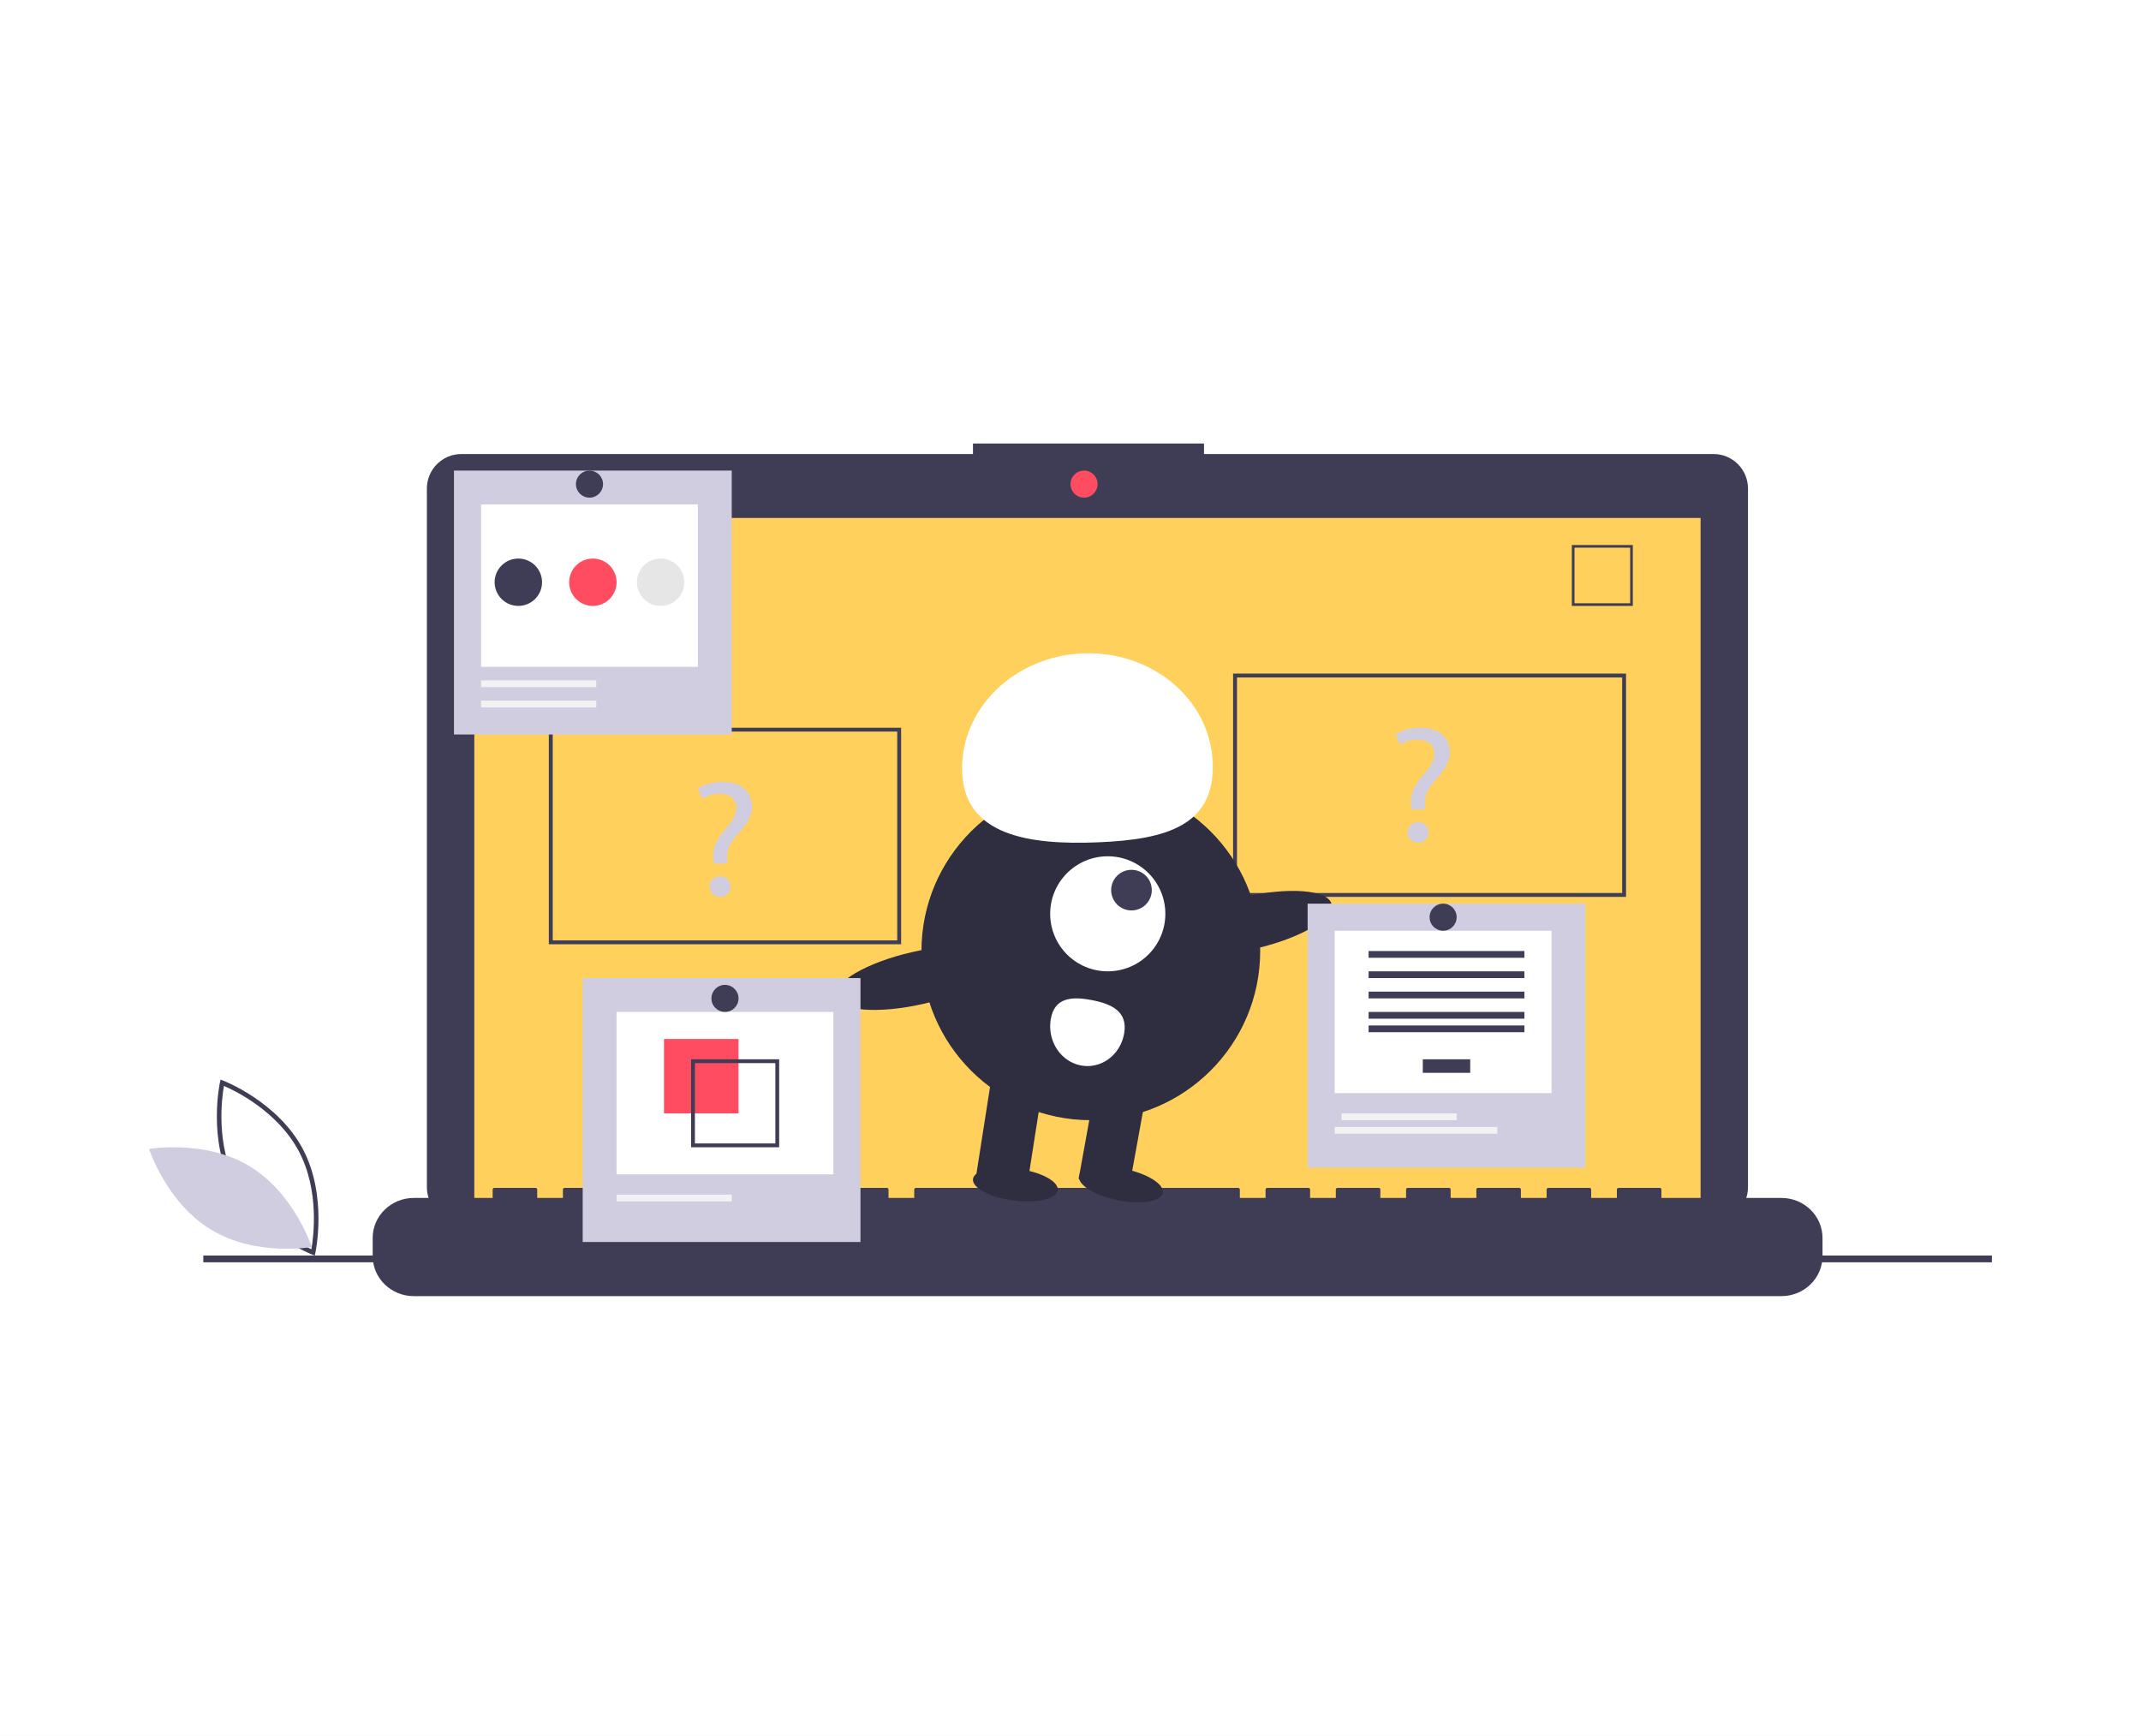
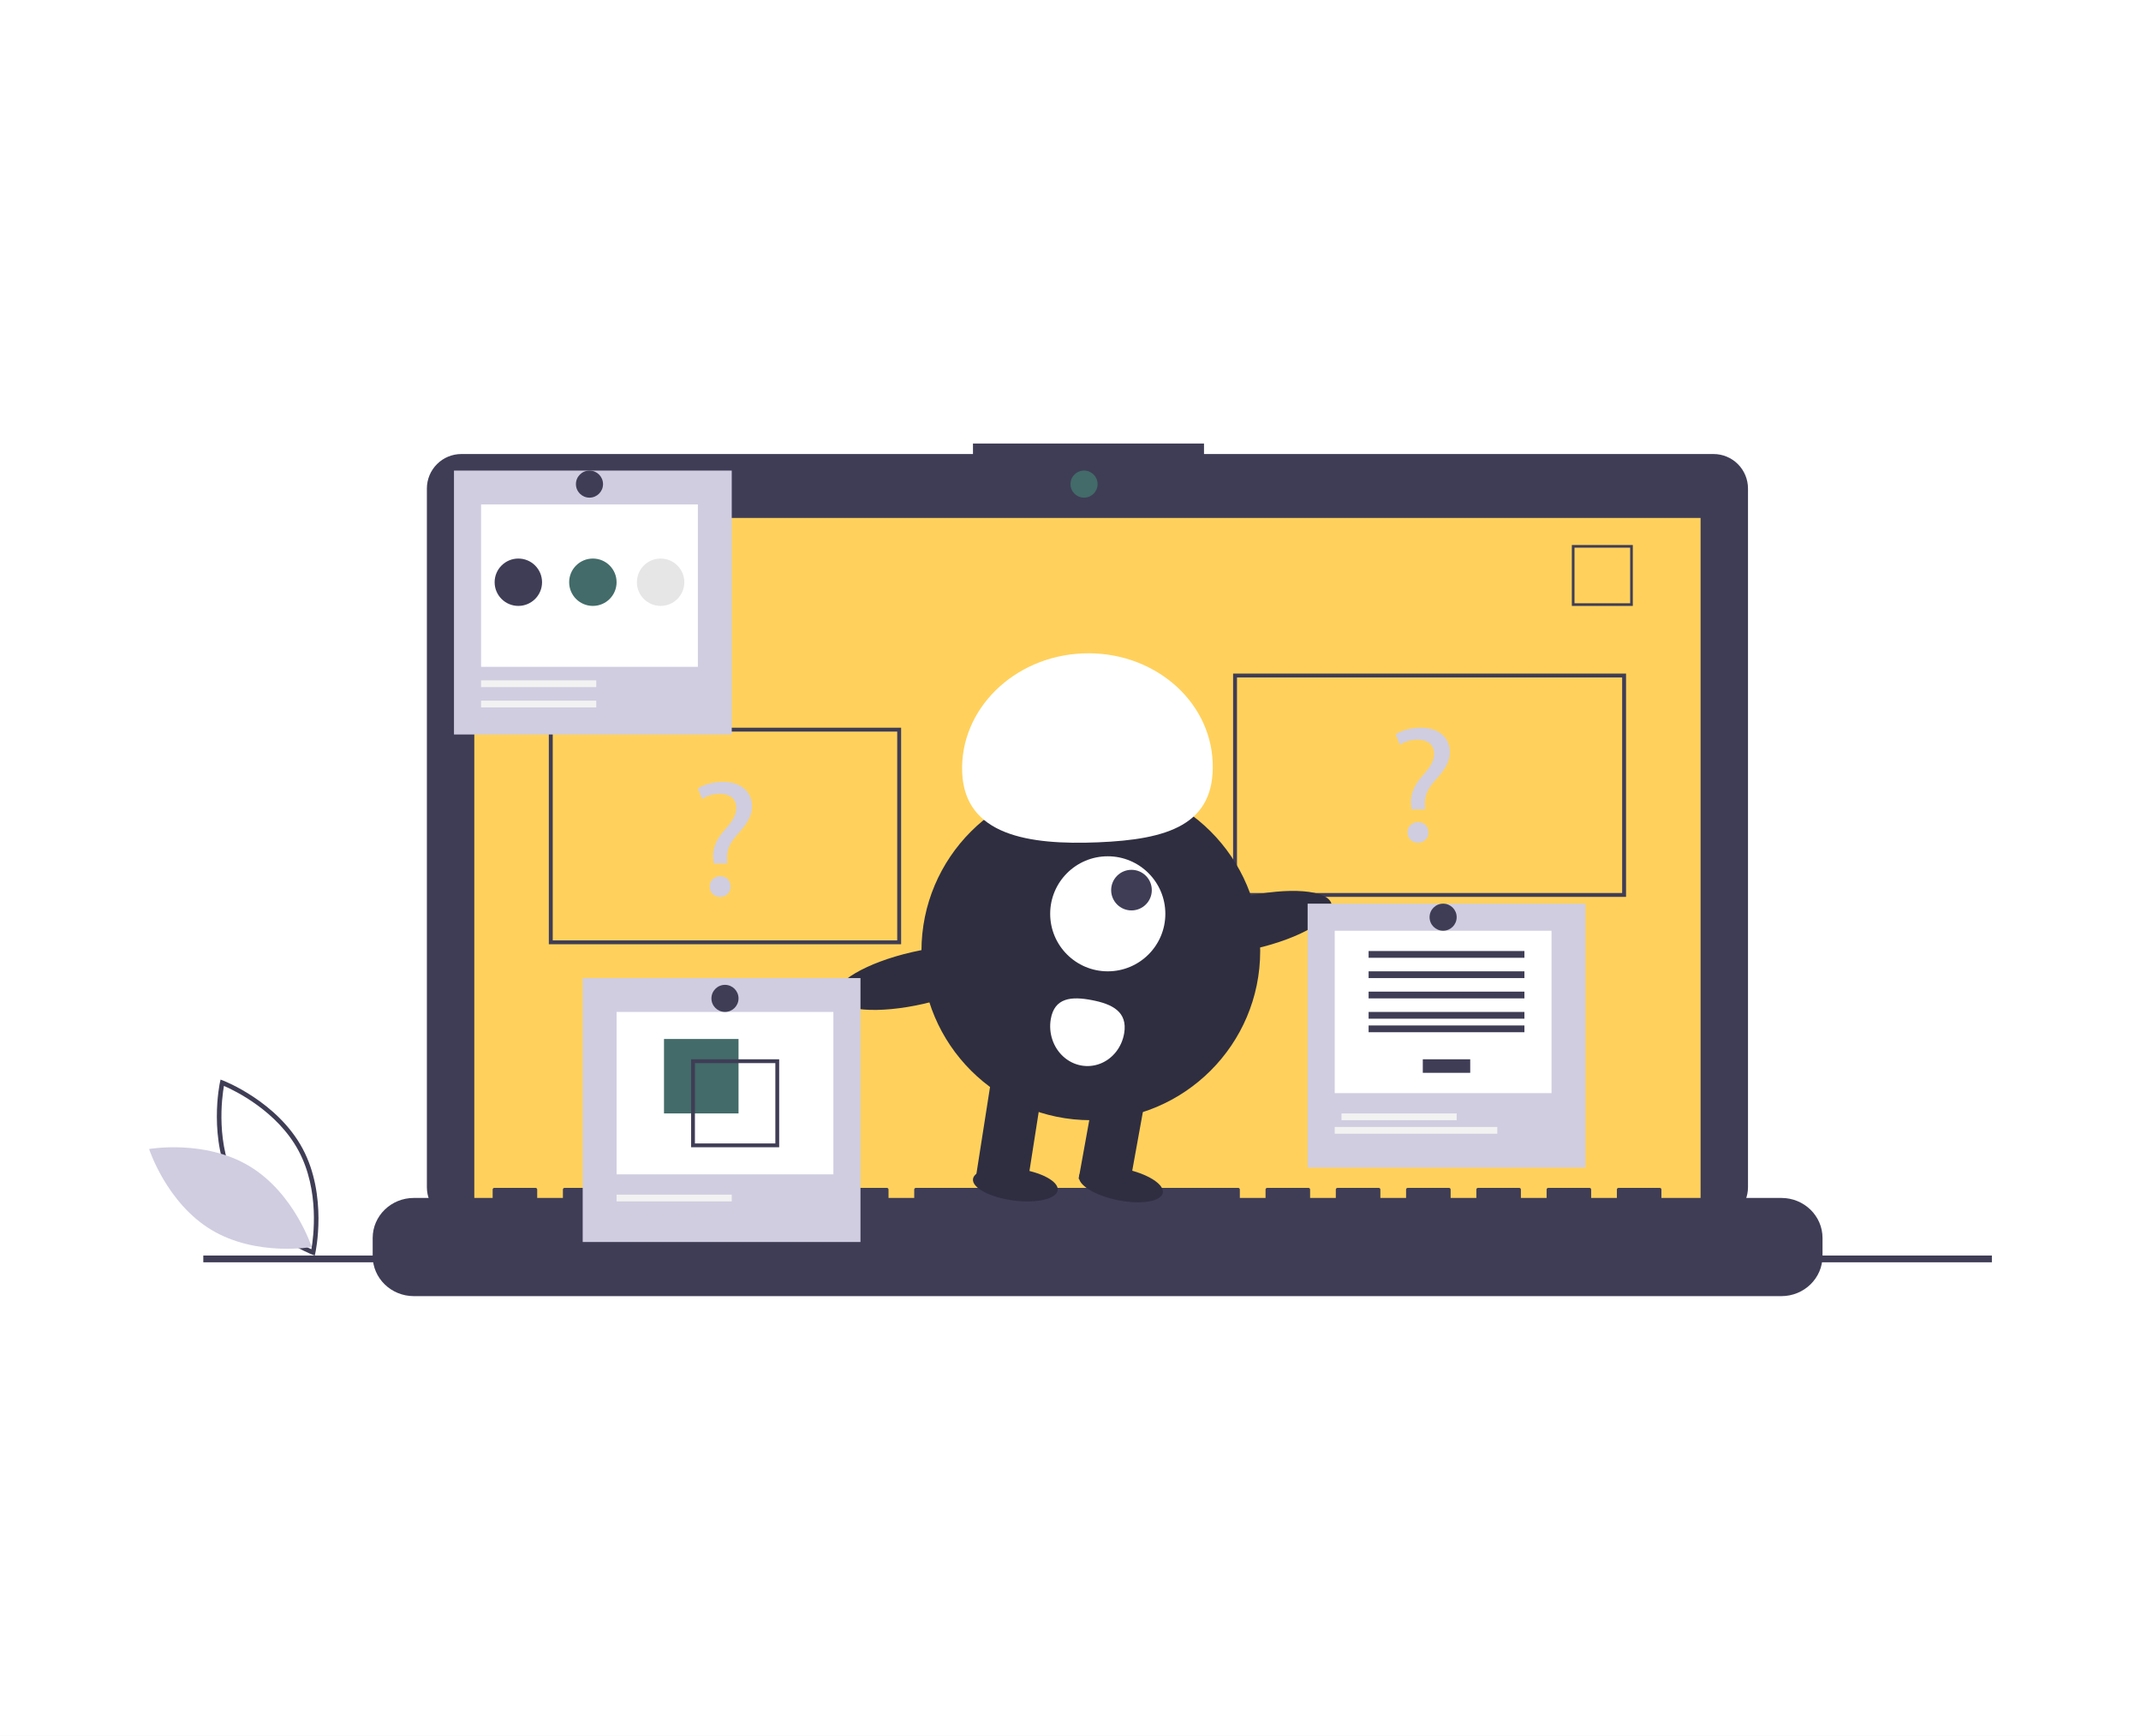
<svg xmlns="http://www.w3.org/2000/svg" width="560px" height="454px" viewBox="0 0 560 454" version="1.1">
  <g id="Agency-2" stroke="none" stroke-width="1" fill="none" fill-rule="evenodd">
    <g id="Agency-1" transform="translate(-172, -1602)">
      <g id="6" transform="translate(172, 1602)">
        <rect id="Rectangle-Copy-16" fill="#FFFFFF" x="0" y="0" width="560" height="454" />
        <g id="undraw_online_test_gba7" transform="translate(39, 116)" fill-rule="nonzero">
          <path d="M43.33,212.381 L42.686,212.138 C42.545,212.084 28.467,206.652 21.873,194.336 C15.278,182.018 18.507,167.189 18.54,167.04 L18.692,166.365 L19.336,166.608 C19.477,166.662 33.555,172.094 40.15,184.41 C46.744,196.728 43.515,211.558 43.482,211.706 L43.33,212.381 Z M22.929,193.762 C28.504,204.176 39.629,209.514 42.448,210.733 C42.983,207.69 44.664,195.387 39.094,184.984 C33.524,174.581 22.394,169.235 19.575,168.013 C19.038,171.057 17.358,183.359 22.929,193.762 Z" id="Shape" fill="#3F3D56" />
          <path d="M26.262,189.017 C38.006,196.094 42.529,210.151 42.529,210.151 C42.529,210.151 28.011,212.734 16.267,205.657 C4.523,198.58 0,184.523 0,184.523 C0,184.523 14.518,181.941 26.262,189.017 Z" id="Path" fill="#D0CDE1" />
          <path d="M409.191,2.75 L275.92,2.75 L275.92,0 L215.49,0 L215.49,2.75 L81.669,2.75 C79.278,2.75 76.985,3.701 75.295,5.394 C73.604,7.087 72.654,9.383 72.654,11.777 L72.654,194.505 C72.654,199.49 76.69,203.532 81.669,203.532 L409.191,203.532 C411.582,203.532 413.875,202.581 415.566,200.888 C417.256,199.195 418.206,196.899 418.206,194.505 L418.206,11.777 C418.206,9.383 417.256,7.087 415.566,5.394 C413.875,3.701 411.582,2.75 409.191,2.75 Z" id="Path" fill="#3F3D56" />
          <rect id="Rectangle" fill="#FFD15C" x="85.059" y="19.468" width="320.743" height="180.524" />
-           <ellipse id="Oval" fill="#FF4C60" cx="244.544" cy="10.619" rx="3.544" ry="3.54" />
+           <ellipse id="Oval" fill="#426B69" cx="244.544" cy="10.619" rx="3.544" ry="3.54" />
          <path d="M388.081,42.476 L372.132,42.476 L372.132,26.548 L388.081,26.548 L388.081,42.476 Z M372.826,41.784 L387.387,41.784 L387.387,27.24 L372.826,27.24 L372.826,41.784 Z" id="Shape" fill="#3F3D56" />
          <path d="M426.94,197.32 L395.563,197.32 L395.563,195.119 C395.563,195.003 395.516,194.892 395.432,194.81 C395.348,194.729 395.234,194.683 395.115,194.683 L384.357,194.683 C384.238,194.683 384.124,194.729 384.04,194.81 C383.956,194.892 383.908,195.003 383.908,195.119 L383.908,197.32 L377.185,197.32 L377.185,195.119 C377.185,195.003 377.137,194.892 377.053,194.81 C376.969,194.729 376.855,194.683 376.736,194.683 L365.978,194.683 C365.859,194.683 365.745,194.729 365.661,194.81 C365.577,194.892 365.53,195.003 365.53,195.119 L365.53,197.32 L358.806,197.32 L358.806,195.119 C358.806,195.003 358.759,194.892 358.675,194.81 C358.591,194.729 358.477,194.683 358.358,194.683 L347.6,194.683 C347.481,194.683 347.367,194.729 347.283,194.81 C347.199,194.892 347.152,195.003 347.152,195.119 L347.152,197.32 L340.428,197.32 L340.428,195.119 C340.428,195.003 340.381,194.892 340.297,194.81 C340.213,194.729 340.099,194.683 339.98,194.683 L329.222,194.683 C329.103,194.683 328.989,194.729 328.905,194.81 C328.821,194.892 328.773,195.003 328.773,195.119 L328.773,197.32 L322.05,197.32 L322.05,195.119 C322.05,195.003 322.002,194.892 321.918,194.81 C321.834,194.729 321.72,194.683 321.601,194.683 L310.843,194.683 C310.725,194.683 310.611,194.729 310.526,194.81 C310.442,194.892 310.395,195.003 310.395,195.119 L310.395,197.32 L303.671,197.32 L303.671,195.119 C303.671,195.003 303.624,194.892 303.54,194.81 C303.456,194.729 303.342,194.683 303.223,194.683 L292.465,194.683 C292.346,194.683 292.232,194.729 292.148,194.81 C292.064,194.892 292.017,195.003 292.017,195.119 L292.017,197.32 L285.293,197.32 L285.293,195.119 C285.293,195.003 285.246,194.892 285.162,194.81 C285.078,194.729 284.964,194.683 284.845,194.683 L200.574,194.683 C200.455,194.683 200.341,194.729 200.257,194.81 C200.173,194.892 200.125,195.003 200.125,195.119 L200.125,197.32 L193.402,197.32 L193.402,195.119 C193.402,195.003 193.354,194.892 193.27,194.81 C193.186,194.729 193.072,194.683 192.953,194.683 L182.195,194.683 C182.076,194.683 181.962,194.729 181.878,194.81 C181.794,194.892 181.747,195.003 181.747,195.119 L181.747,197.32 L175.023,197.32 L175.023,195.119 C175.023,195.003 174.976,194.892 174.892,194.81 C174.808,194.729 174.694,194.683 174.575,194.683 L163.817,194.683 C163.698,194.683 163.584,194.729 163.5,194.81 C163.416,194.892 163.369,195.003 163.369,195.119 L163.369,197.32 L156.645,197.32 L156.645,195.119 C156.645,195.003 156.598,194.892 156.514,194.81 C156.43,194.729 156.316,194.683 156.197,194.683 L145.439,194.683 C145.32,194.683 145.206,194.729 145.122,194.81 C145.038,194.892 144.99,195.003 144.99,195.119 L144.99,197.32 L138.267,197.32 L138.267,195.119 C138.267,195.003 138.219,194.892 138.135,194.81 C138.051,194.729 137.937,194.683 137.818,194.683 L127.06,194.683 C126.942,194.683 126.827,194.729 126.743,194.81 C126.659,194.892 126.612,195.003 126.612,195.119 L126.612,197.32 L119.888,197.32 L119.888,195.119 C119.888,195.003 119.841,194.892 119.757,194.81 C119.673,194.729 119.559,194.683 119.44,194.683 L108.682,194.683 C108.563,194.683 108.449,194.729 108.365,194.81 C108.281,194.892 108.234,195.003 108.234,195.119 L108.234,197.32 L101.51,197.32 L101.51,195.119 C101.51,195.003 101.463,194.892 101.379,194.81 C101.295,194.729 101.181,194.683 101.062,194.683 L90.304,194.683 C90.185,194.683 90.071,194.729 89.987,194.81 C89.903,194.892 89.856,195.003 89.856,195.119 L89.856,197.32 L69.236,197.32 C63.294,197.32 58.478,202.008 58.478,207.792 L58.478,212.528 C58.478,218.311 63.294,223 69.236,223 L426.94,223 C432.882,223 437.699,218.311 437.699,212.528 L437.699,207.792 C437.699,202.008 432.882,197.32 426.94,197.32 Z" id="Path" fill="#3F3D56" />
          <rect id="Rectangle" fill="#3F3D56" x="14.176" y="212.381" width="467.824" height="1.77" />
          <path d="M386.309,118.579 L283.529,118.579 L283.529,60.175 L386.309,60.175 L386.309,118.579 Z M284.547,117.564 L385.291,117.564 L385.291,61.19 L284.547,61.19 L284.547,117.564 Z" id="Shape" fill="#3F3D56" />
          <path d="M196.699,130.968 L104.551,130.968 L104.551,74.333 L196.699,74.333 L196.699,130.968 Z M105.575,129.957 L195.675,129.957 L195.675,75.345 L105.575,75.345 L105.575,129.957 Z" id="Shape" fill="#3F3D56" />
          <path d="M147.653,109.847 L147.561,108.723 C147.287,106.389 148.11,103.838 150.396,101.245 C152.454,98.953 153.598,97.268 153.598,95.322 C153.598,93.118 152.134,91.648 149.253,91.605 C147.605,91.598 145.995,92.066 144.634,92.945 L143.537,90.221 C145.046,89.184 147.653,88.492 150.076,88.492 C155.335,88.492 157.713,91.562 157.713,94.847 C157.713,97.786 155.975,99.905 153.78,102.368 C151.768,104.616 151.037,106.518 151.174,108.723 L151.219,109.847 L147.653,109.847 Z M146.647,115.899 C146.597,115.186 146.865,114.486 147.386,113.968 C147.908,113.451 148.634,113.163 149.39,113.176 C150.991,113.176 152.089,114.299 152.089,115.899 C152.13,116.843 151.62,117.733 150.761,118.217 C149.903,118.7 148.832,118.7 147.974,118.217 C147.115,117.733 146.605,116.843 146.647,115.899 L146.647,115.899 Z" id="Shape" fill="#D0CDE1" />
          <path d="M330.175,95.688 L330.083,94.564 C329.809,92.23 330.632,89.679 332.918,87.086 C334.976,84.795 336.12,83.109 336.12,81.164 C336.12,78.959 334.656,77.489 331.775,77.446 C330.127,77.44 328.517,77.907 327.156,78.786 L326.059,76.063 C327.568,75.025 330.175,74.333 332.598,74.333 C337.857,74.333 340.235,77.403 340.235,80.688 C340.235,83.628 338.497,85.746 336.302,88.21 C334.29,90.457 333.559,92.36 333.696,94.564 L333.742,95.688 L330.175,95.688 Z M329.169,101.74 C329.119,101.027 329.387,100.327 329.909,99.81 C330.43,99.292 331.157,99.005 331.912,99.017 C333.513,99.017 334.611,100.141 334.611,101.74 C334.652,102.685 334.142,103.574 333.284,104.058 C332.425,104.542 331.355,104.542 330.496,104.058 C329.637,103.574 329.127,102.685 329.169,101.74 L329.169,101.74 Z" id="Shape" fill="#D0CDE1" />
          <ellipse id="Oval" fill="#2F2E41" cx="246.316" cy="132.738" rx="44.301" ry="44.246" />
          <polygon id="Path" fill="#2F2E41" points="229.572 194.683 216.191 192.282 220.531 164.595 233.912 166.996" />
          <polygon id="Rectangle" fill="#2F2E41" transform="translate(251.8691, 181.7079) rotate(10.26106) translate(-251.8691, -181.7079) " points="245.163 169.697 258.577 169.696 258.575 193.719 245.161 193.72" />
          <ellipse id="Oval" fill="#2F2E41" transform="translate(254.1933, 193.7983) rotate(-78.58697) translate(-254.1933, -193.7983) " cx="254.193" cy="193.798" rx="4.19" ry="11.178" />
          <ellipse id="Oval" fill="#2F2E41" transform="translate(226.5773, 193.8295) rotate(-82.4537) translate(-226.5773, -193.8295) " cx="226.577" cy="193.83" rx="4.19" ry="11.178" />
          <ellipse id="Oval" fill="#FFFFFF" cx="250.746" cy="123.004" rx="15.062" ry="15.044" />
          <ellipse id="Oval" fill="#3F3D56" cx="256.949" cy="116.81" rx="5.316" ry="5.31" />
          <path d="M212.67,86.04 C212.004,69.578 226.131,55.634 244.223,54.896 C262.316,54.157 277.522,66.905 278.188,83.367 C278.854,99.83 266.277,103.57 248.185,104.308 C230.093,105.046 213.335,102.503 212.67,86.04 Z" id="Path" fill="#FFFFFF" />
          <ellipse id="Oval" fill="#2F2E41" transform="translate(287.753, 125.375) rotate(-12.9101) translate(-287.753, -125.375) " cx="287.753" cy="125.375" rx="22.076" ry="6.928" />
          <ellipse id="Oval" fill="#2F2E41" transform="translate(201.0808, 139.7825) rotate(-12.9101) translate(-201.0808, -139.7825) " cx="201.081" cy="139.783" rx="22.076" ry="6.928" />
          <path d="M235.84,150.557 C235.219,154.218 236.475,157.954 239.134,160.358 C241.794,162.763 245.453,163.47 248.733,162.213 C252.013,160.957 254.416,157.928 255.036,154.267 C255.996,148.607 251.898,146.605 246.597,145.58 C241.296,144.556 236.8,144.897 235.84,150.557 Z" id="Path" fill="#FFFFFF" />
          <rect id="Rectangle" fill="#D0CDE1" x="79.743" y="7.079" width="72.654" height="69.024" />
          <rect id="Rectangle" fill="#FFFFFF" x="86.831" y="15.929" width="56.706" height="42.476" />
          <rect id="Rectangle" fill="#F2F2F2" x="86.831" y="61.944" width="30.125" height="1.77" />
          <rect id="Rectangle" fill="#F2F2F2" x="86.831" y="67.254" width="30.125" height="1.77" />
          <ellipse id="Oval" fill="#3F3D56" cx="96.577" cy="36.282" rx="6.202" ry="6.194" />
-           <ellipse id="Oval" fill="#FF4C60" cx="116.07" cy="36.282" rx="6.202" ry="6.194" />
+           <ellipse id="Oval" fill="#426B69" cx="116.07" cy="36.282" rx="6.202" ry="6.194" />
          <ellipse id="Oval" fill="#E6E6E6" cx="133.79" cy="36.282" rx="6.202" ry="6.194" />
          <ellipse id="Oval" fill="#3F3D56" cx="115.184" cy="10.619" rx="3.544" ry="3.54" />
          <rect id="Rectangle" fill="#D0CDE1" x="113.412" y="139.817" width="72.654" height="69.024" />
          <rect id="Rectangle" fill="#FFFFFF" x="122.272" y="148.667" width="56.706" height="42.476" />
-           <rect id="Rectangle" fill="#FF4C60" x="134.676" y="155.746" width="19.493" height="19.468" />
+           <rect id="Rectangle" fill="#426B69" x="134.676" y="155.746" width="19.493" height="19.468" />
          <path d="M141.765,161.056 L141.765,184.063 L164.801,184.063 L164.801,161.056 L141.765,161.056 Z M163.802,183.065 L142.764,183.065 L142.764,162.054 L163.802,162.054 L163.802,183.065 Z" id="Shape" fill="#3F3D56" />
          <rect id="Rectangle" fill="#F2F2F2" x="122.272" y="196.452" width="30.125" height="1.77" />
          <ellipse id="Oval" fill="#3F3D56" cx="150.625" cy="145.127" rx="3.544" ry="3.54" />
          <rect id="Rectangle" fill="#D0CDE1" x="303.022" y="120.349" width="72.654" height="69.024" />
          <rect id="Rectangle" fill="#FFFFFF" x="310.11" y="127.429" width="56.706" height="42.476" />
          <rect id="Rectangle" fill="#3F3D56" x="333.147" y="161.056" width="12.404" height="3.54" />
          <rect id="Rectangle" fill="#3F3D56" x="318.971" y="132.738" width="40.757" height="1.77" />
          <rect id="Rectangle" fill="#3F3D56" x="318.971" y="138.048" width="40.757" height="1.77" />
          <rect id="Rectangle" fill="#3F3D56" x="318.971" y="143.357" width="40.757" height="1.77" />
          <rect id="Rectangle" fill="#3F3D56" x="318.971" y="148.667" width="40.757" height="1.77" />
          <rect id="Rectangle" fill="#3F3D56" x="318.971" y="152.206" width="40.757" height="1.77" />
          <rect id="Rectangle" fill="#F2F2F2" x="311.882" y="175.214" width="30.125" height="1.77" />
          <rect id="Rectangle" fill="#F2F2F2" x="310.11" y="178.754" width="42.529" height="1.77" />
          <ellipse id="Oval" fill="#3F3D56" cx="338.463" cy="123.889" rx="3.544" ry="3.54" />
        </g>
      </g>
    </g>
  </g>
</svg>
